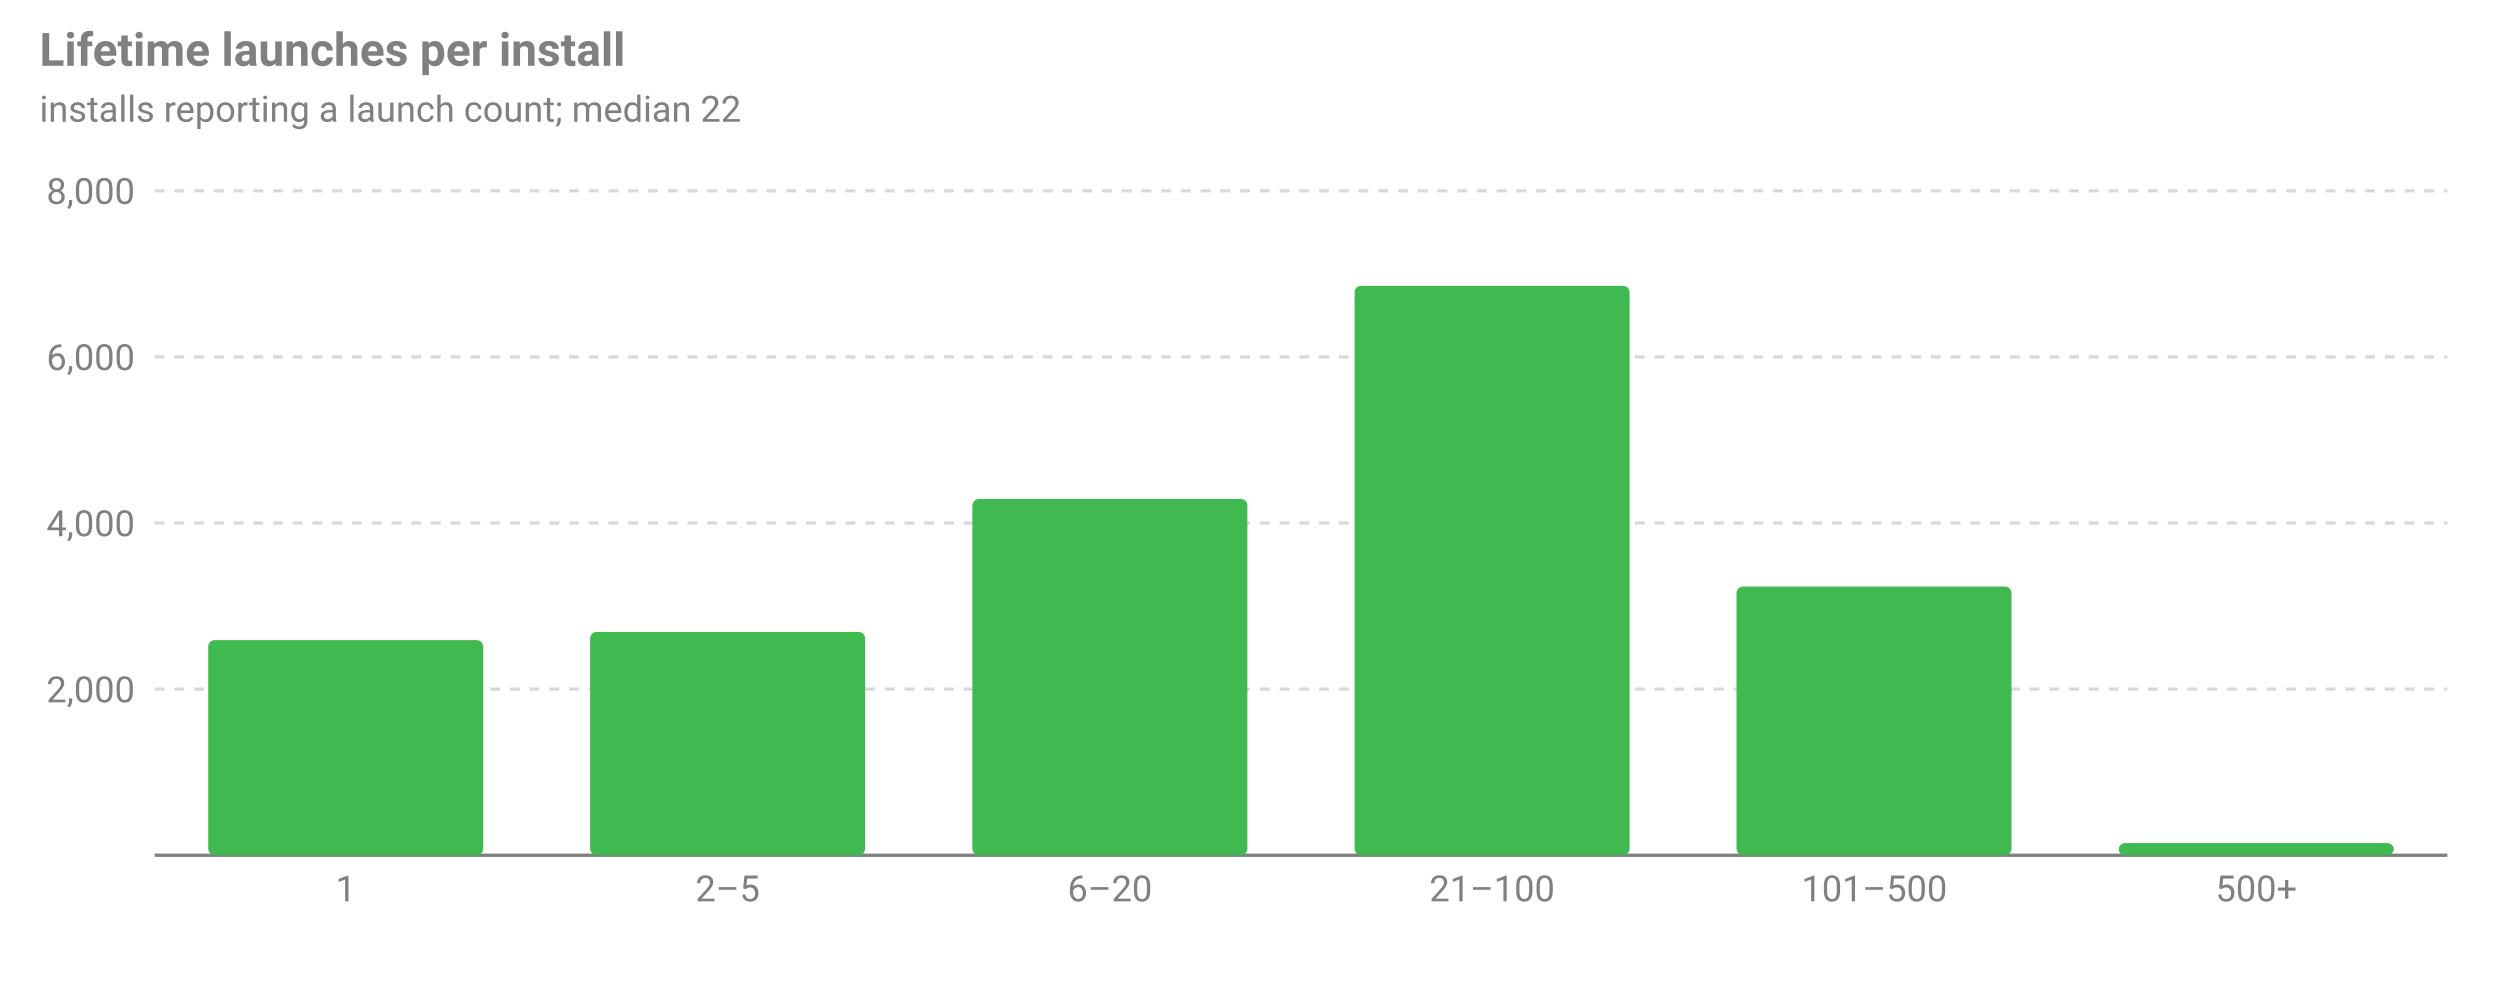
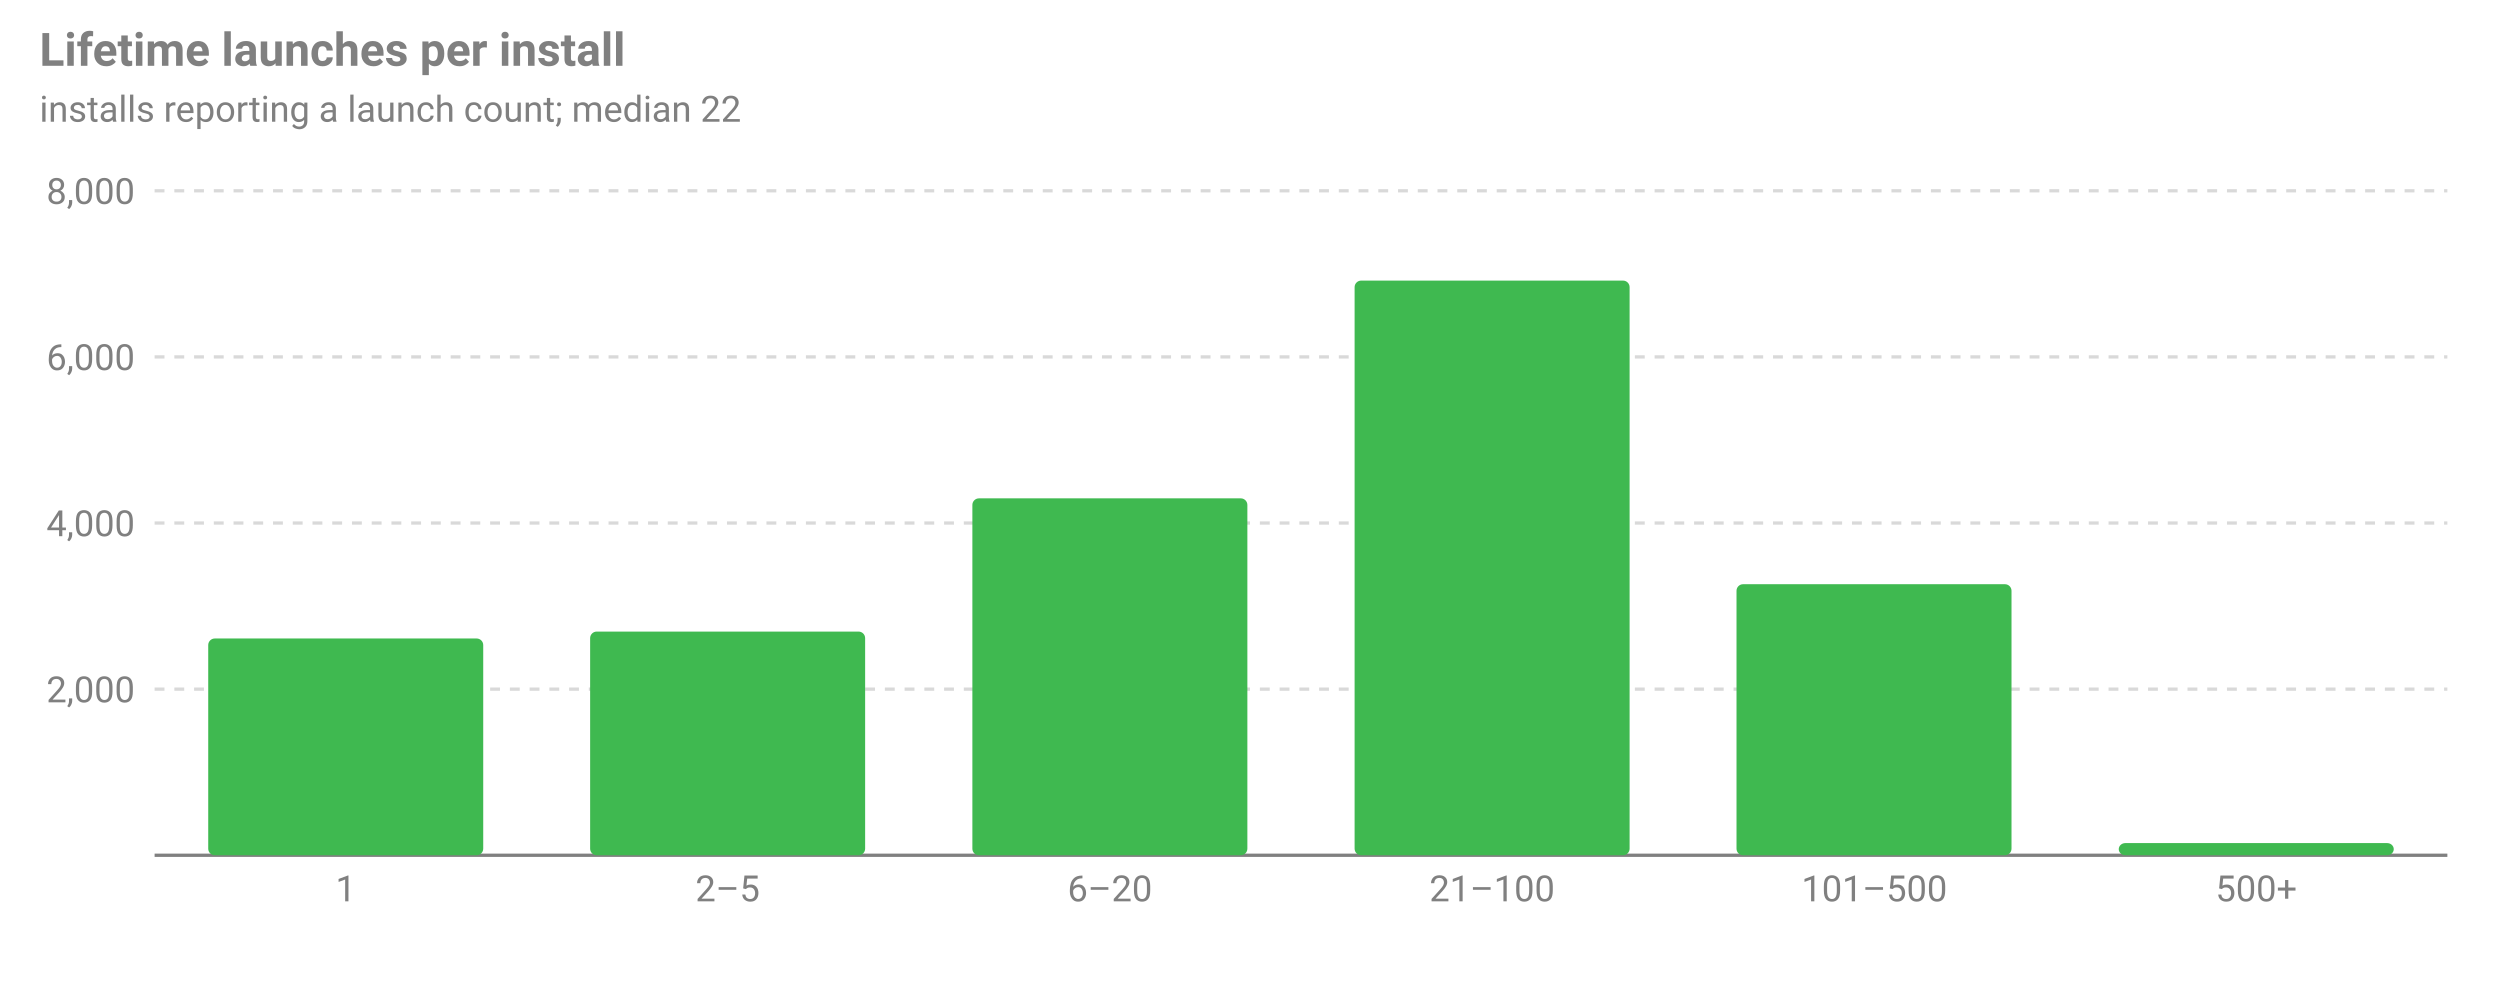
<svg xmlns="http://www.w3.org/2000/svg" width="760" height="300" viewBox="0 0 760 300" role="img" aria-label="Lifetime launches per install">
  <style>
  text{font-family:-apple-system,BlinkMacSystemFont,'Segoe UI',Roboto,Helvetica,Arial,sans-serif}
  .grid{stroke:#808080;stroke-opacity:.3;stroke-width:1}
  .axis{stroke:#808080;stroke-width:1}
  .lbl{fill:#808080;font-size:12px}
  .val{fill:#808080;font-size:12px;font-weight:600}
  .title{fill:#808080;font-size:14px;font-weight:700}
  .sub{fill:#808080;font-size:11px}
  .gap{fill:#808080;opacity:.12}
  .gaplbl{fill:#808080;font-size:10px;opacity:.85}
  .ico{fill:#808080}
  .t1{fill:#e3b341}
  .t2{fill:#d29922}
  .t3{fill:#b7860b}
  .t4{fill:#946f0f}
</style>
  <text x="12" y="20" class="title">Lifetime launches per install</text>
  <text x="12" y="37" class="sub">installs reporting a launch count; median 22</text>
  <line x1="47" y1="260" x2="744" y2="260" class="axis" />
  <line x1="47" y1="209.5" x2="744" y2="209.5" class="grid" stroke-dasharray="3 3" />
  <text x="41" y="213.5" class="sub" text-anchor="end">2,000</text>
  <line x1="47" y1="159.0" x2="744" y2="159.0" class="grid" stroke-dasharray="3 3" />
  <text x="41" y="163.0" class="sub" text-anchor="end">4,000</text>
  <line x1="47" y1="108.5" x2="744" y2="108.5" class="grid" stroke-dasharray="3 3" />
  <text x="41" y="112.5" class="sub" text-anchor="end">6,000</text>
  <line x1="47" y1="58.0" x2="744" y2="58.0" class="grid" stroke-dasharray="3 3" />
  <text x="41" y="62.0" class="sub" text-anchor="end">8,000</text>
-   <rect x="63.3" y="194.6" width="83.6" height="65.4" rx="2" fill="#3fb950" data-tip="1: 13% (2,592)" />
+   <rect x="63.3" y="194.1" width="83.6" height="65.9" rx="2" fill="#3fb950" data-tip="1: 13% (2,611)" />
  <text x="105.1" y="274" class="sub" text-anchor="middle">1</text>
-   <rect x="179.4" y="192.1" width="83.6" height="67.9" rx="2" fill="#3fb950" data-tip="2–5: 14% (2,690)" />
+   <rect x="179.4" y="192.0" width="83.6" height="68.0" rx="2" fill="#3fb950" data-tip="2–5: 14% (2,693)" />
  <text x="221.2" y="274" class="sub" text-anchor="middle">2–5</text>
-   <rect x="295.6" y="151.7" width="83.6" height="108.3" rx="2" fill="#3fb950" data-tip="6–20: 22% (4,290)" />
+   <rect x="295.6" y="151.5" width="83.6" height="108.5" rx="2" fill="#3fb950" data-tip="6–20: 22% (4,299)" />
  <text x="337.4" y="274" class="sub" text-anchor="middle">6–20</text>
-   <rect x="411.8" y="86.9" width="83.6" height="173.1" rx="2" fill="#3fb950" data-tip="21–100: 35% (6,857)" />
+   <rect x="411.8" y="85.3" width="83.6" height="174.7" rx="2" fill="#3fb950" data-tip="21–100: 35% (6,917)" />
  <text x="453.6" y="274" class="sub" text-anchor="middle">21–100</text>
-   <rect x="527.9" y="178.3" width="83.6" height="81.7" rx="2" fill="#3fb950" data-tip="101–500: 16% (3,234)" />
+   <rect x="527.9" y="177.6" width="83.6" height="82.4" rx="2" fill="#3fb950" data-tip="101–500: 16% (3,265)" />
  <text x="569.8" y="274" class="sub" text-anchor="middle">101–500</text>
-   <rect x="644.1" y="256.3" width="83.6" height="3.7" rx="2" fill="#3fb950" data-tip="500+: &lt;1% (145)" />
+   <rect x="644.1" y="256.3" width="83.6" height="3.7" rx="2" fill="#3fb950" data-tip="500+: &lt;1% (148)" />
  <text x="685.9" y="274" class="sub" text-anchor="middle">500+</text>
</svg>
